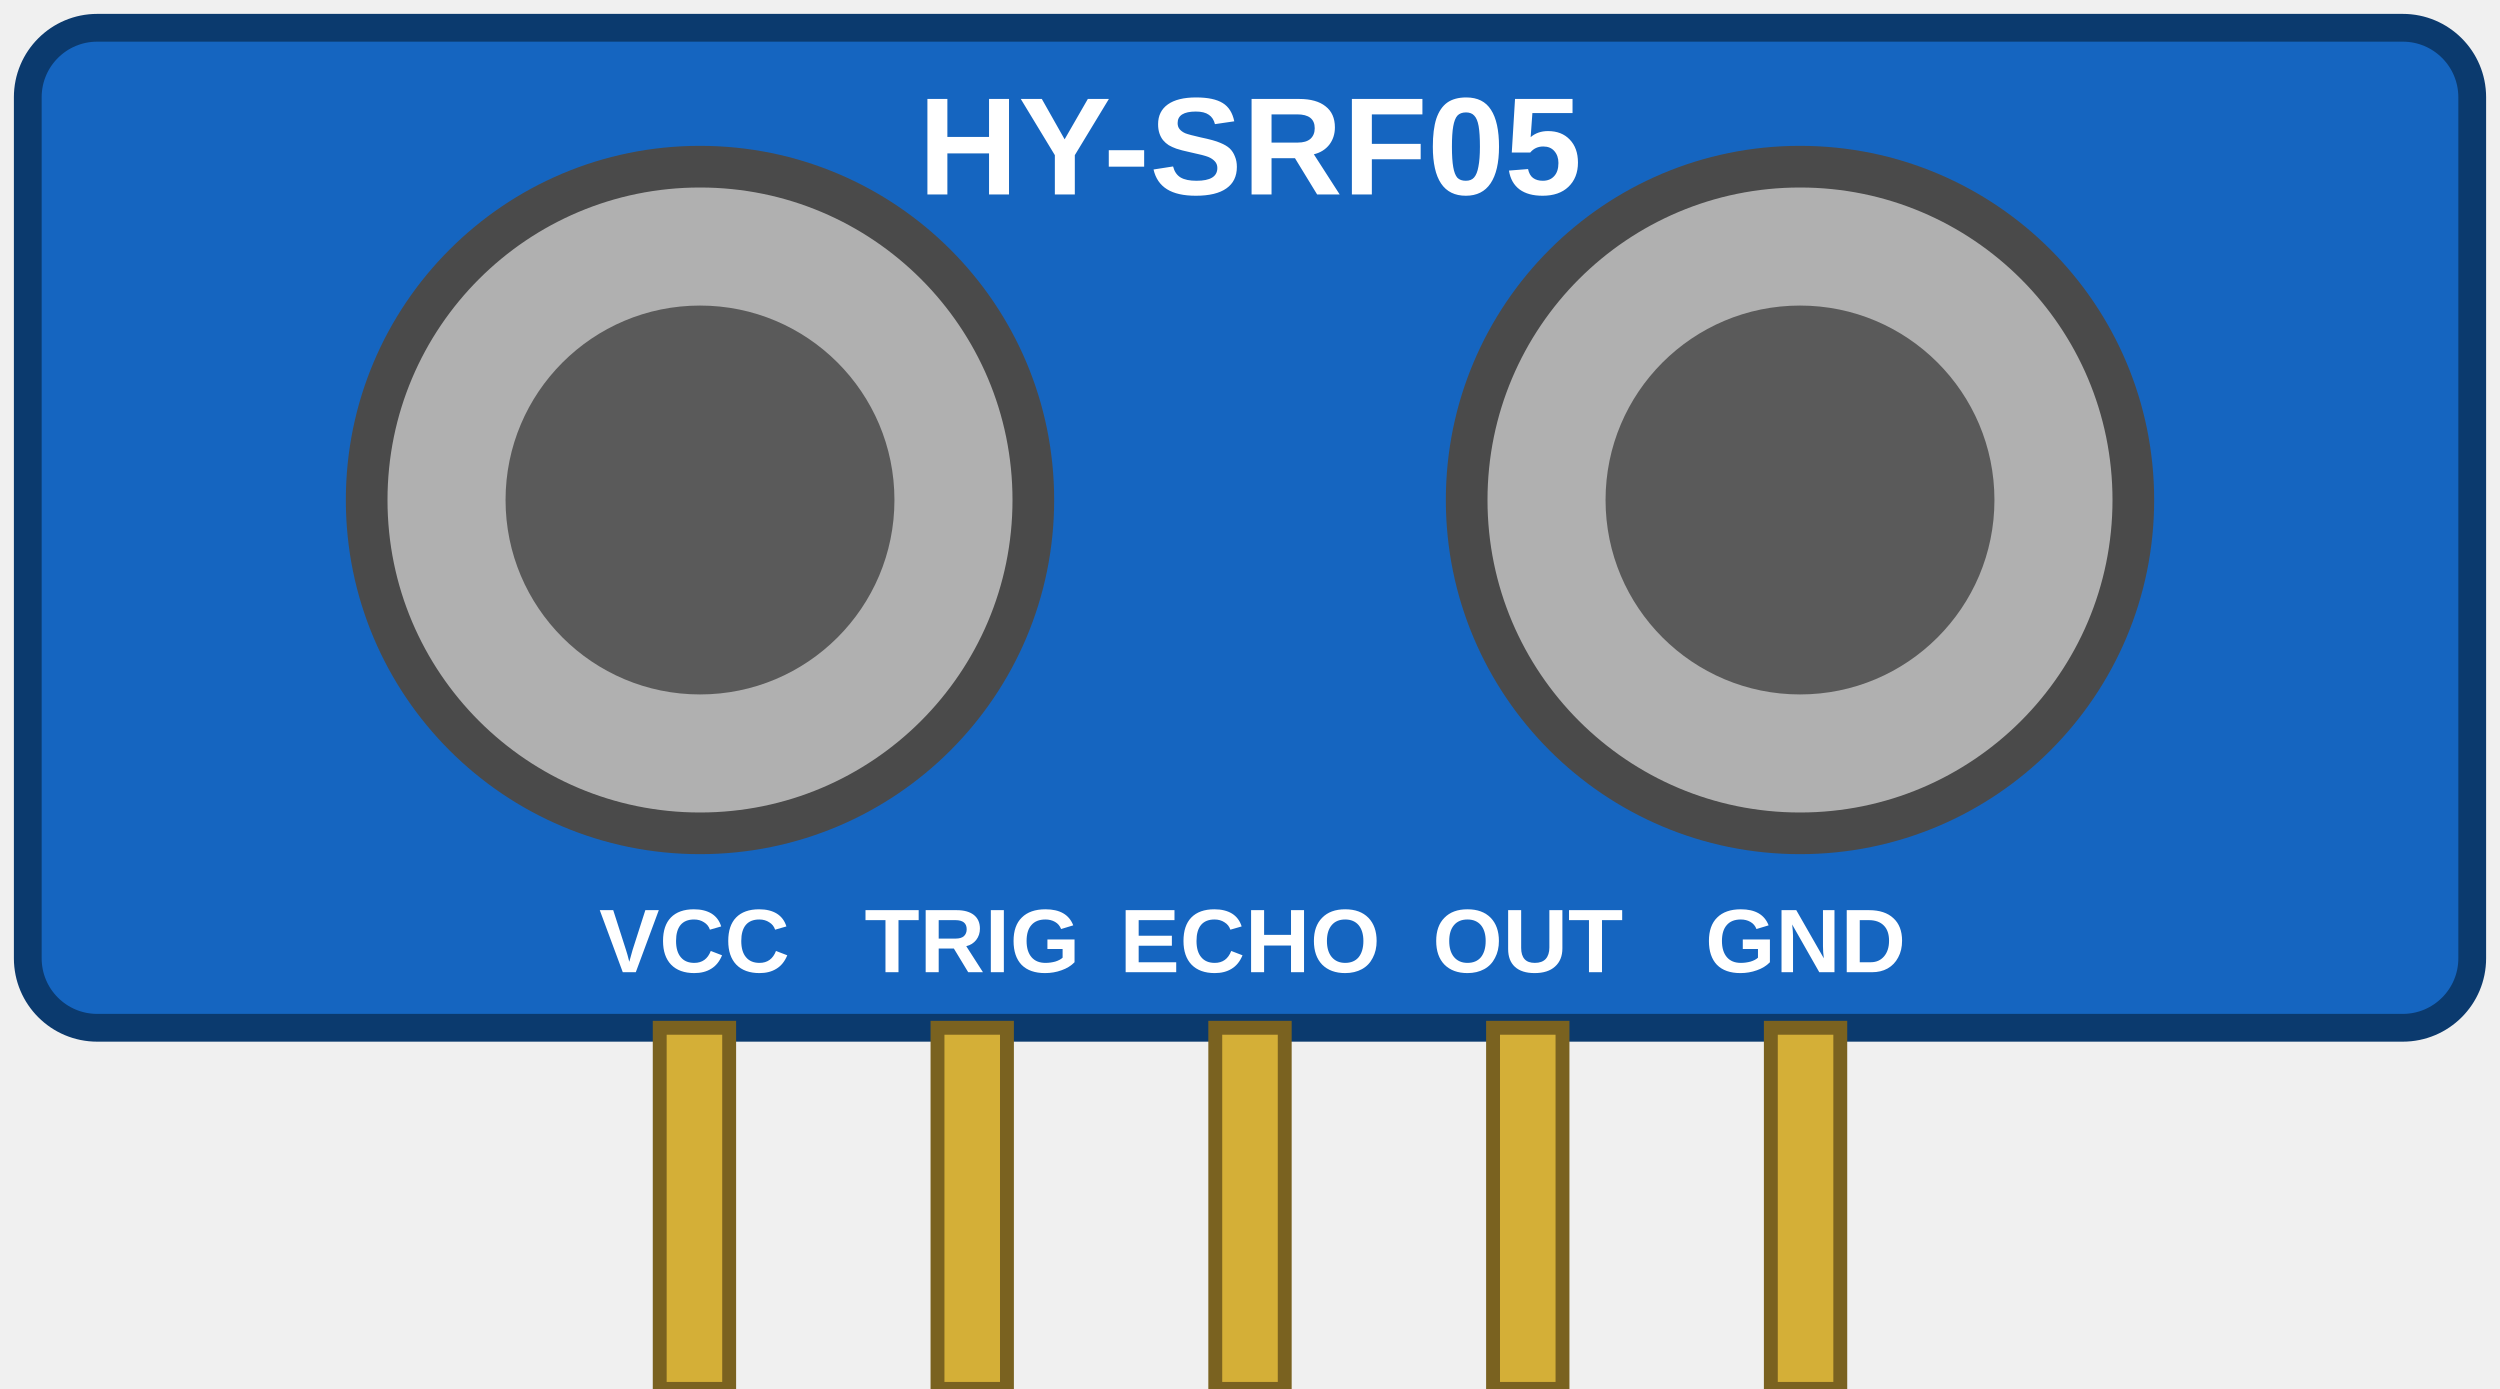
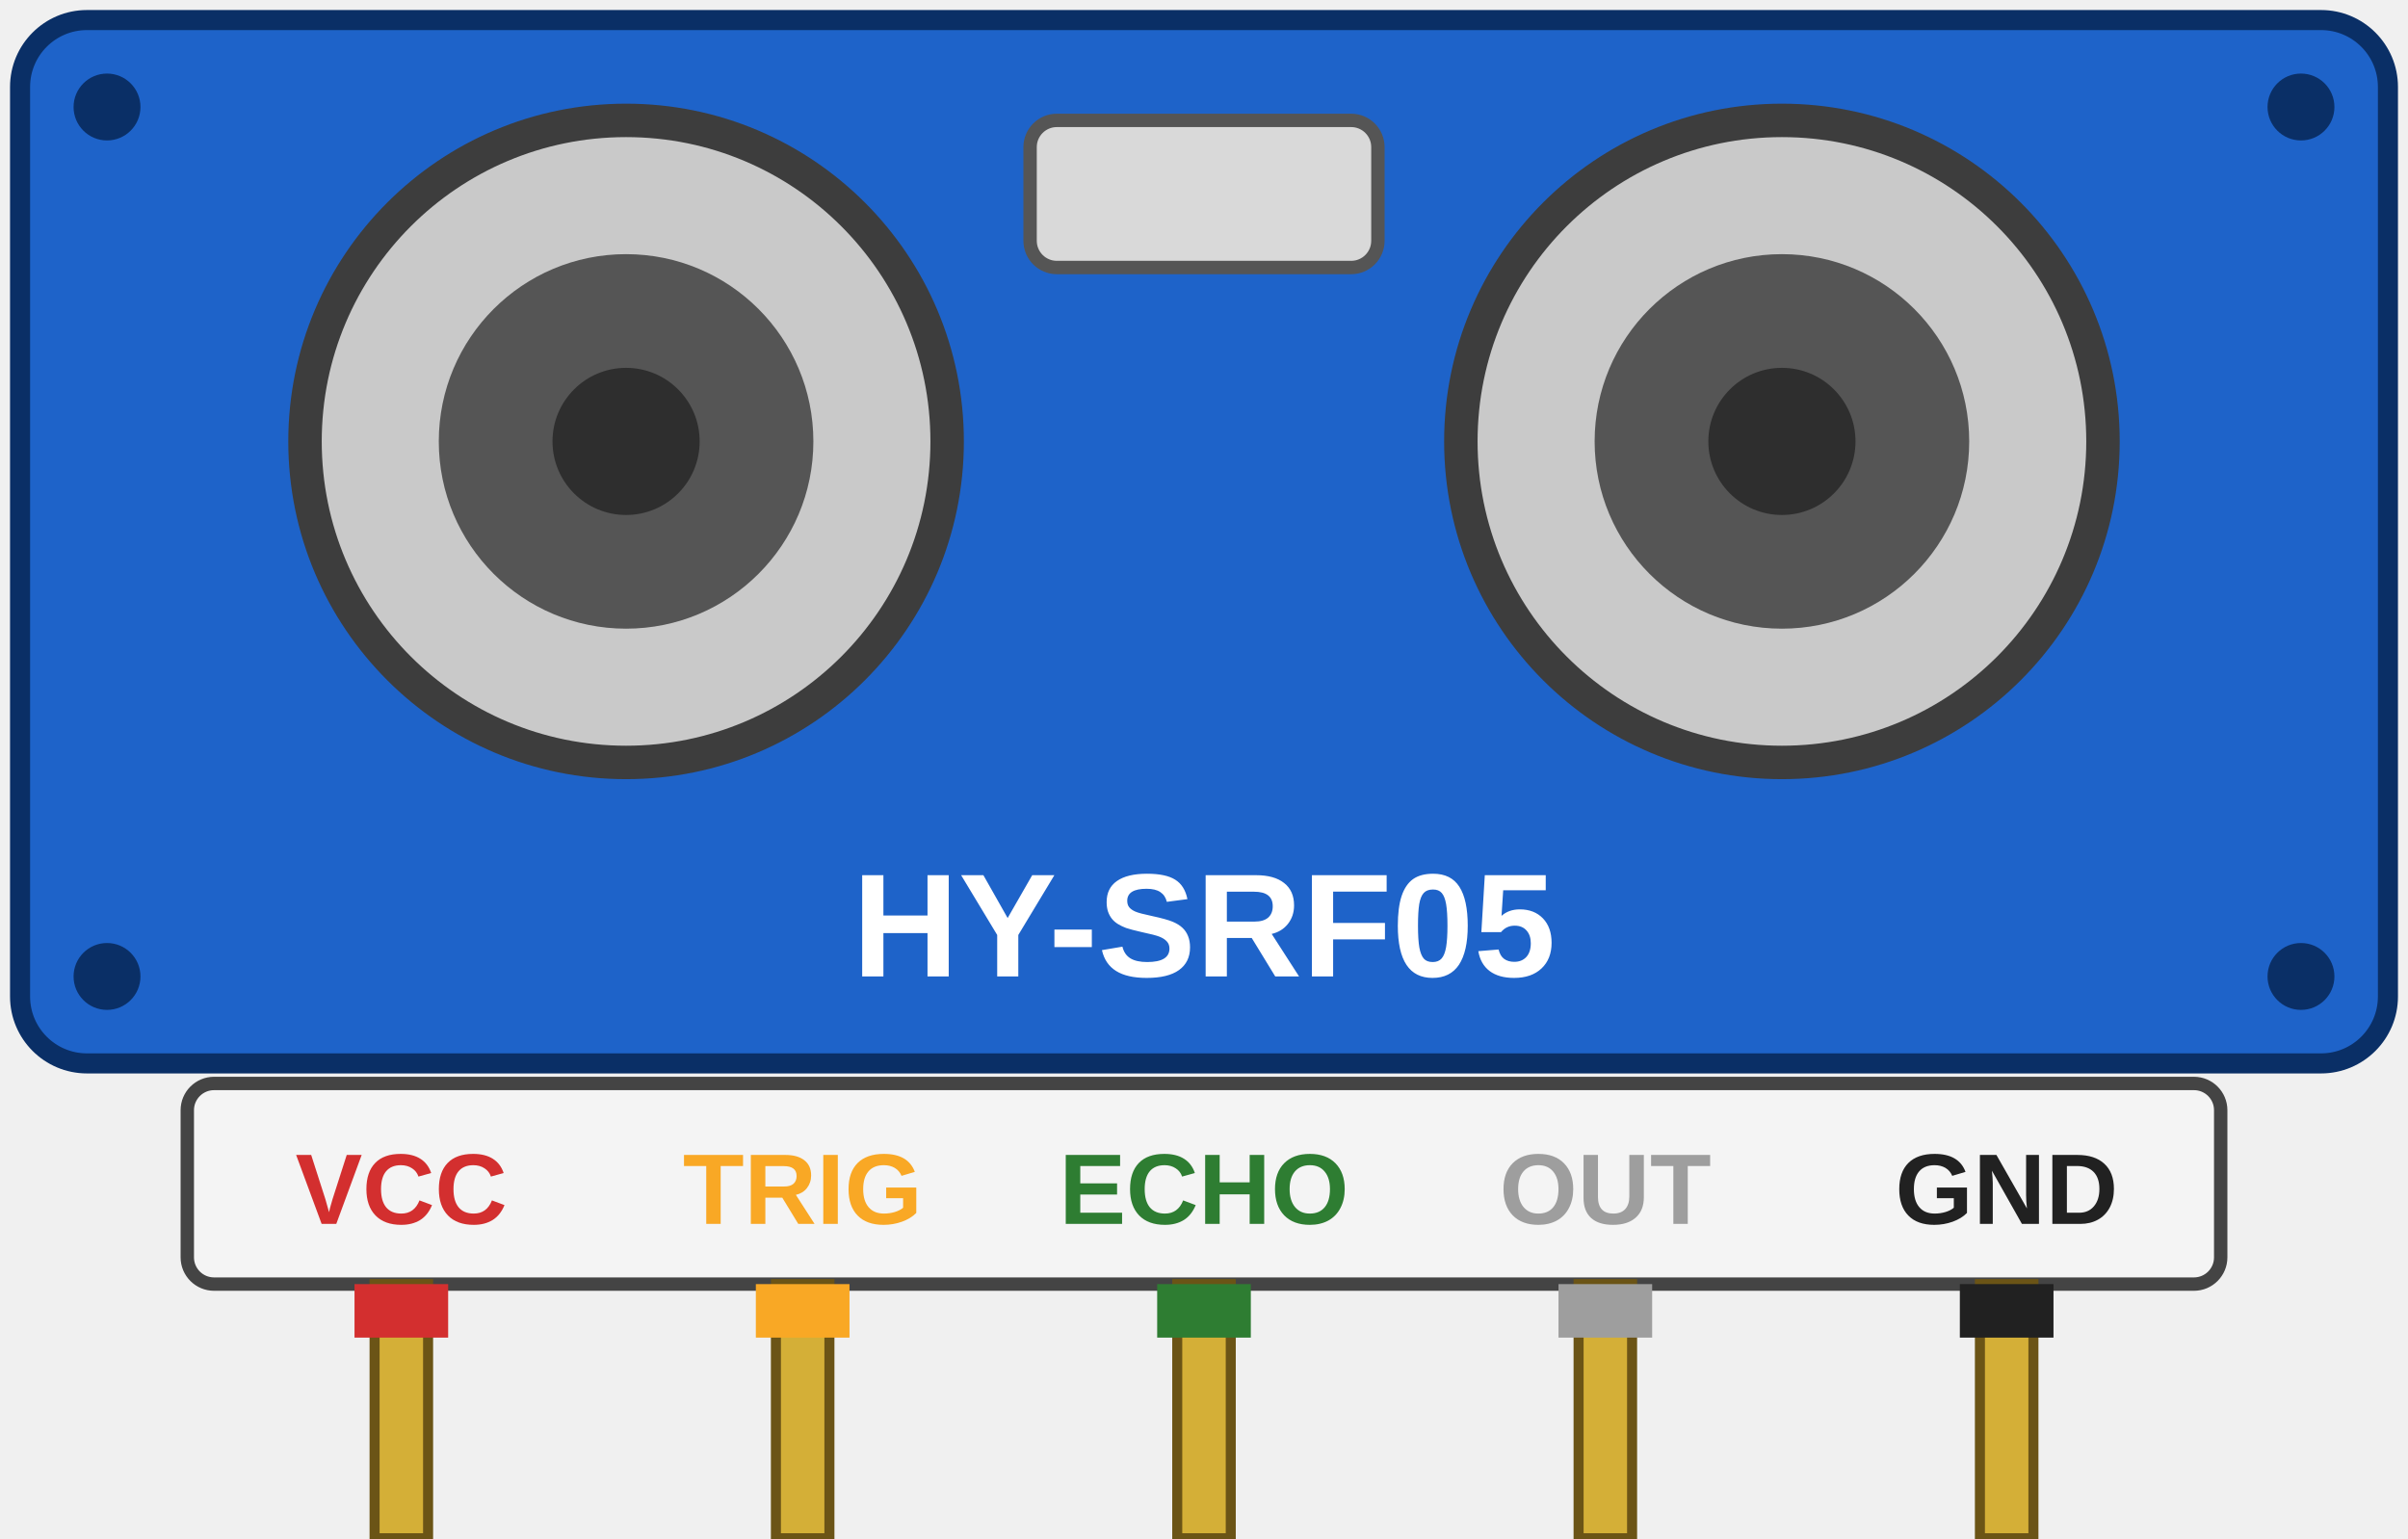
- <svg xmlns="http://www.w3.org/2000/svg" width="180" height="100" viewBox="0 0 180 100">
-   <rect x="2" y="2" width="176" height="72" rx="5" fill="#1565c0" stroke="#0b3a6e" stroke-width="2" />
-   <circle cx="50.4" cy="36" r="24" fill="#b0b0b0" stroke="#4a4a4a" stroke-width="3" />
-   <circle cx="50.4" cy="36" r="14" fill="#5a5a5a" />
-   <circle cx="129.6" cy="36" r="24" fill="#b0b0b0" stroke="#4a4a4a" stroke-width="3" />
-   <circle cx="129.6" cy="36" r="14" fill="#5a5a5a" />
-   <text x="90.0" y="14" font-size="10" fill="#ffffff" text-anchor="middle" font-family="Arial" font-weight="bold">HY-SRF05</text>
-   <rect x="47.5" y="74" width="5" height="26" fill="#d4af37" stroke="#7a6220" stroke-width="1" />
-   <text x="50.0" y="70" font-size="6.5" fill="#ffffff" text-anchor="middle" font-family="Arial" font-weight="bold">VCC</text>
-   <rect x="67.5" y="74" width="5" height="26" fill="#d4af37" stroke="#7a6220" stroke-width="1" />
-   <text x="70.0" y="70" font-size="6.5" fill="#ffffff" text-anchor="middle" font-family="Arial" font-weight="bold">TRIG</text>
-   <rect x="87.5" y="74" width="5" height="26" fill="#d4af37" stroke="#7a6220" stroke-width="1" />
-   <text x="90.0" y="70" font-size="6.5" fill="#ffffff" text-anchor="middle" font-family="Arial" font-weight="bold">ECHO</text>
-   <rect x="107.5" y="74" width="5" height="26" fill="#d4af37" stroke="#7a6220" stroke-width="1" />
-   <text x="110.0" y="70" font-size="6.5" fill="#ffffff" text-anchor="middle" font-family="Arial" font-weight="bold">OUT</text>
-   <rect x="127.5" y="74" width="5" height="26" fill="#d4af37" stroke="#7a6220" stroke-width="1" />
-   <text x="130.0" y="70" font-size="6.5" fill="#ffffff" text-anchor="middle" font-family="Arial" font-weight="bold">GND</text>
+ <svg xmlns="http://www.w3.org/2000/svg" width="360" height="230" viewBox="0 0 360 230">
+   <rect x="3" y="3" width="354" height="156" rx="10" fill="#1e63c9" stroke="#0a2f66" stroke-width="3" />
+   <circle cx="16" cy="16" r="5" fill="#0a2f66" />
+   <circle cx="344" cy="16" r="5" fill="#0a2f66" />
+   <circle cx="16" cy="146" r="5" fill="#0a2f66" />
+   <circle cx="344" cy="146" r="5" fill="#0a2f66" />
+   <circle cx="93.6" cy="66" r="48" fill="#c9c9c9" stroke="#3d3d3d" stroke-width="5" />
+   <circle cx="93.6" cy="66" r="28" fill="#555" />
+   <circle cx="93.6" cy="66" r="11" fill="#2e2e2e" />
+   <circle cx="266.4" cy="66" r="48" fill="#c9c9c9" stroke="#3d3d3d" stroke-width="5" />
+   <circle cx="266.4" cy="66" r="28" fill="#555" />
+   <circle cx="266.4" cy="66" r="11" fill="#2e2e2e" />
+   <rect x="154.0" y="18" width="52" height="22" rx="4" fill="#d9d9d9" stroke="#555" stroke-width="2" />
+   <text x="180.0" y="146" font-size="22" fill="#ffffff" text-anchor="middle" font-family="Arial, Helvetica, sans-serif" font-weight="bold">HY-SRF05</text>
+   <rect x="28.0" y="162" width="304" height="30" rx="4" fill="#f4f4f4" stroke="#444" stroke-width="2" />
+   <text x="60.0" y="183" font-size="15" fill="#d32f2f" text-anchor="middle" font-family="Arial, Helvetica, sans-serif" font-weight="bold">VCC</text>
+   <rect x="56.0" y="192" width="8" height="38" fill="#d4af37" stroke="#6b5416" stroke-width="1.5" />
+   <rect x="53.0" y="192" width="14" height="8" fill="#d32f2f" />
+   <text x="120.0" y="183" font-size="15" fill="#f9a825" text-anchor="middle" font-family="Arial, Helvetica, sans-serif" font-weight="bold">TRIG</text>
+   <rect x="116.0" y="192" width="8" height="38" fill="#d4af37" stroke="#6b5416" stroke-width="1.5" />
+   <rect x="113.0" y="192" width="14" height="8" fill="#f9a825" />
+   <text x="180.0" y="183" font-size="15" fill="#2e7d32" text-anchor="middle" font-family="Arial, Helvetica, sans-serif" font-weight="bold">ECHO</text>
+   <rect x="176.0" y="192" width="8" height="38" fill="#d4af37" stroke="#6b5416" stroke-width="1.5" />
+   <rect x="173.0" y="192" width="14" height="8" fill="#2e7d32" />
+   <text x="240.0" y="183" font-size="15" fill="#9e9e9e" text-anchor="middle" font-family="Arial, Helvetica, sans-serif" font-weight="bold">OUT</text>
+   <rect x="236.0" y="192" width="8" height="38" fill="#d4af37" stroke="#6b5416" stroke-width="1.5" />
+   <rect x="233.0" y="192" width="14" height="8" fill="#9e9e9e" />
+   <text x="300.0" y="183" font-size="15" fill="#212121" text-anchor="middle" font-family="Arial, Helvetica, sans-serif" font-weight="bold">GND</text>
+   <rect x="296.0" y="192" width="8" height="38" fill="#d4af37" stroke="#6b5416" stroke-width="1.5" />
+   <rect x="293.0" y="192" width="14" height="8" fill="#212121" />
</svg>
